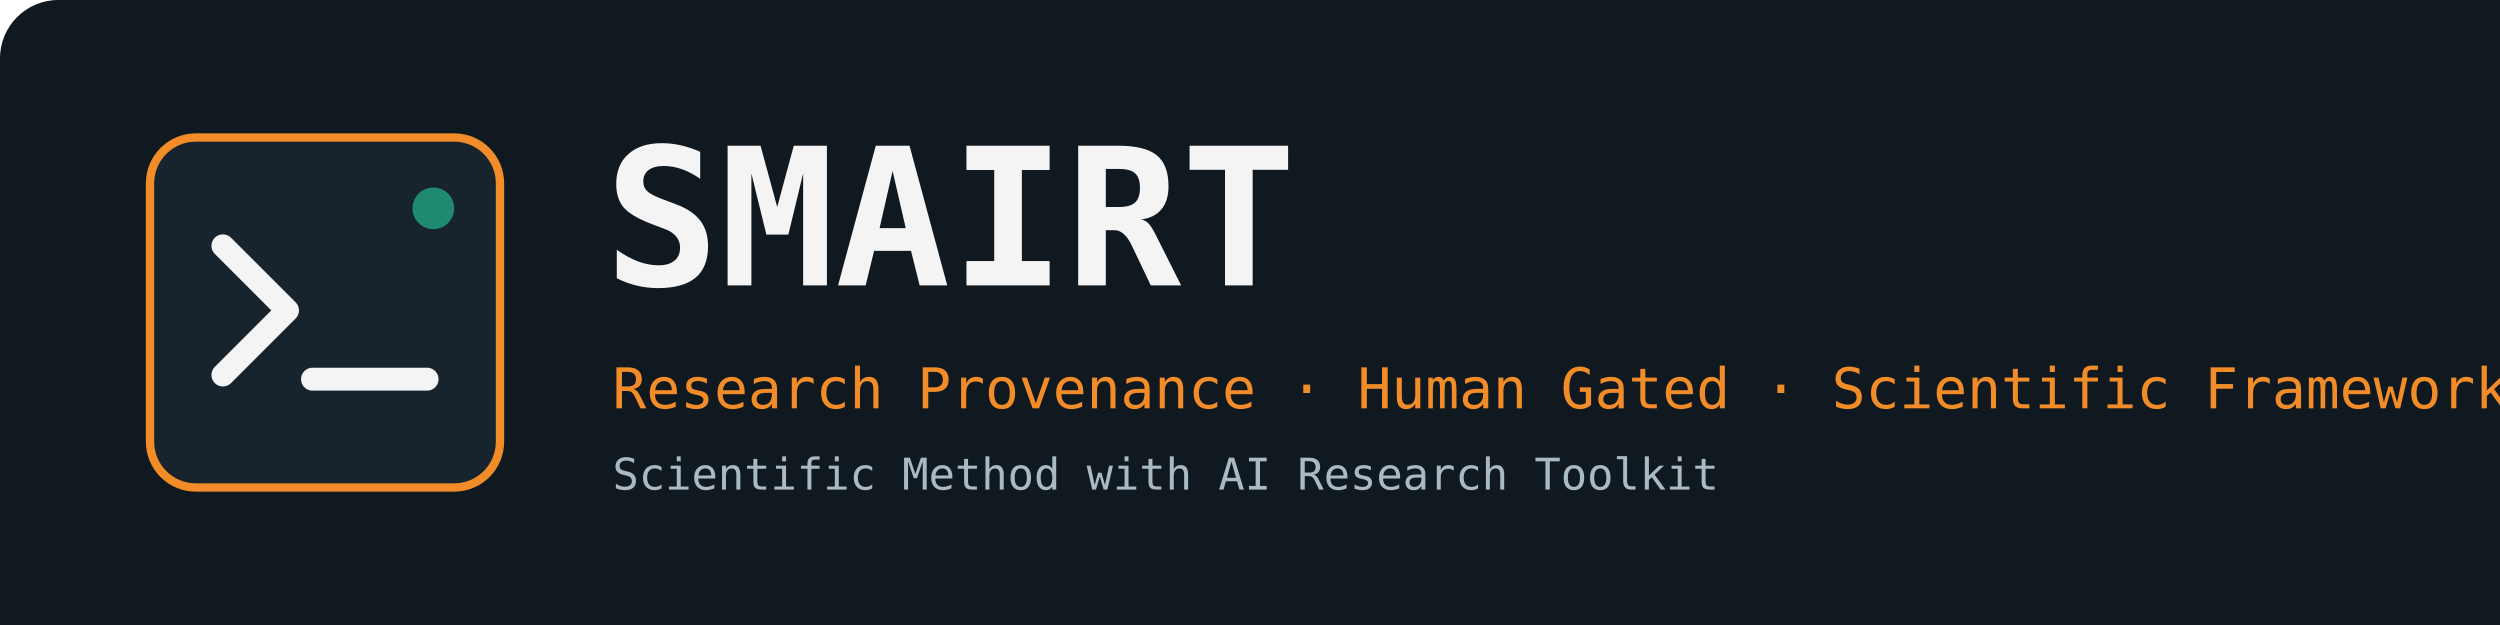
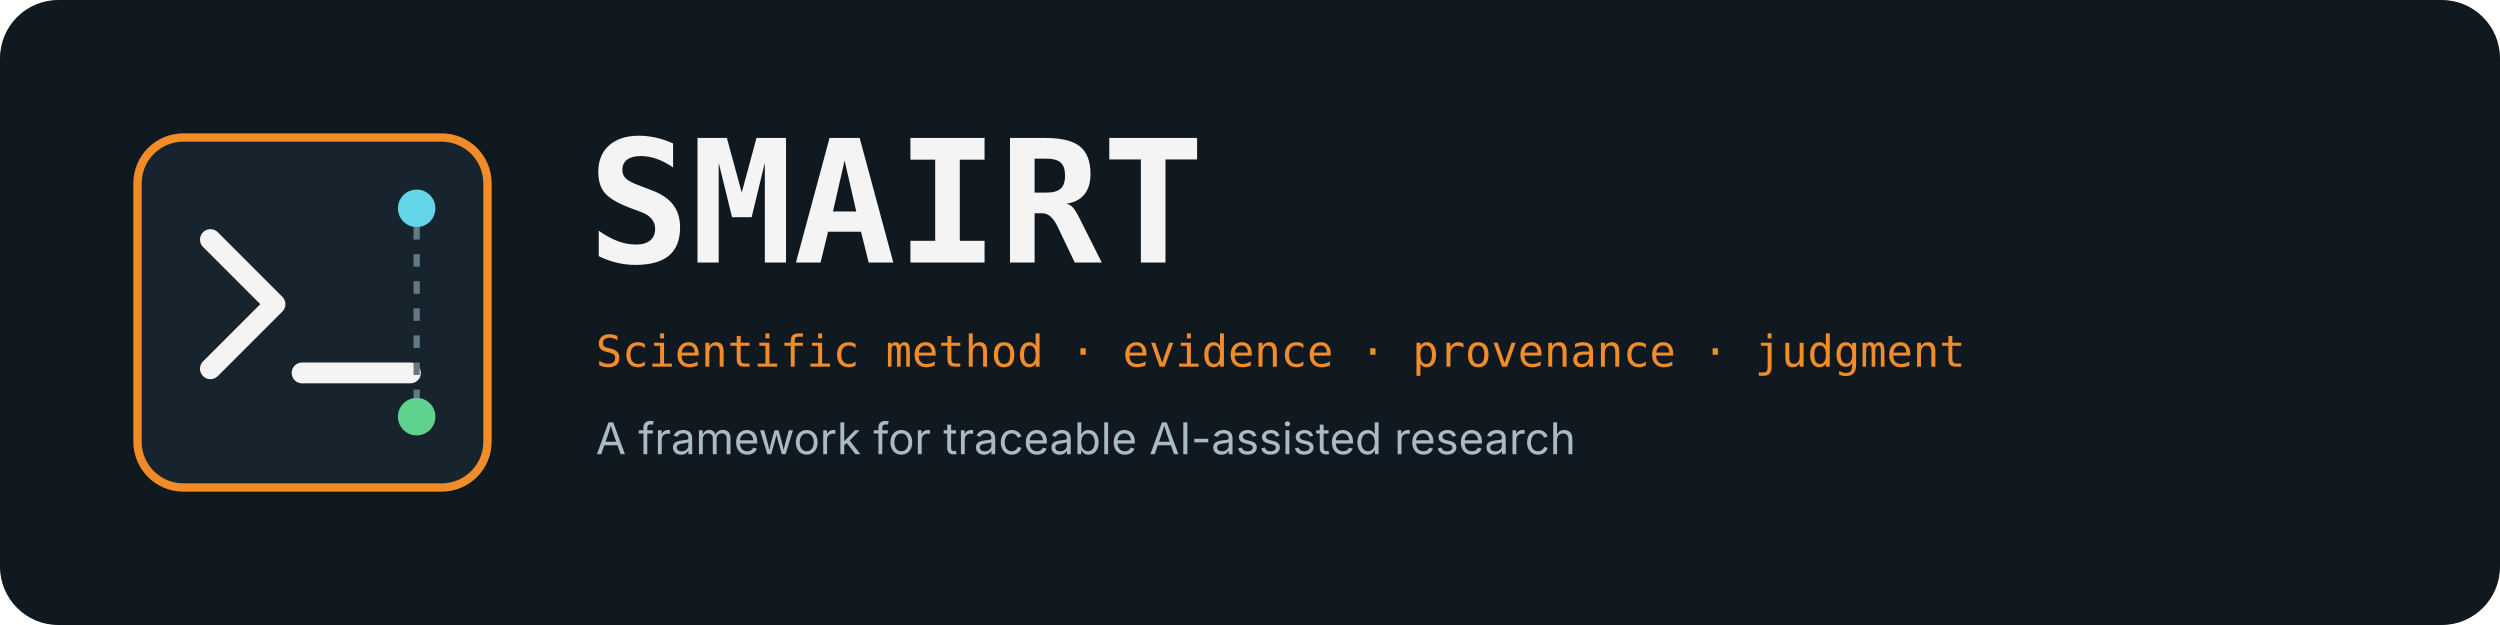
- <svg xmlns="http://www.w3.org/2000/svg" viewBox="0 0 1200 300" role="img" aria-labelledby="title desc">
-   <rect width="1600" height="400" rx="28" fill="#101820" />
-   <g transform="translate(72 66)">
+ <svg xmlns="http://www.w3.org/2000/svg" width="1200" height="300" viewBox="0 0 1200 300" role="img" aria-labelledby="title desc">
+   <rect width="1200" height="300" rx="28" fill="#101820" />
+   <g transform="translate(66 66)">
    <rect width="168" height="168" rx="22" fill="#17242d" stroke="#f28c28" stroke-width="4" />
-     <path d="m35 52 31 31-31 31M78 116h55" fill="none" stroke="#f4f4f4" stroke-width="11" stroke-linecap="round" stroke-linejoin="round" />
-     <circle cx="136" cy="34" r="10" fill="#1f8a70" />
+     <path d="M35 49l31 31-31 31M79 113h52" fill="none" stroke="#f4f4f4" stroke-width="10" stroke-linecap="round" stroke-linejoin="round" />
+     <circle cx="134" cy="34" r="9" fill="#62d6e8" />
+     <circle cx="134" cy="134" r="9" fill="#5fd38d" />
+     <path d="M134 43v82" stroke="#647986" stroke-width="3" stroke-dasharray="6 7" />
  </g>
-   <text x="290" y="137" fill="#f4f4f4" font-family="ui-monospace, SFMono-Regular, Menlo, monospace" font-size="92" font-weight="700">SMAIRT</text>
-   <text x="294" y="196" fill="#f28c28" font-family="ui-monospace, SFMono-Regular, Menlo, monospace" font-size="27">Research Provenance · Human Gated · Scientific Framework</text>
-   <text x="294" y="235" fill="#a9bac5" font-family="ui-monospace, SFMono-Regular, Menlo, monospace" font-size="21">Scientific Method with AI Research Toolkit</text>
+   <text x="282" y="126" fill="#f4f4f4" font-family="ui-monospace, SFMono-Regular, Menlo, monospace" font-size="82" font-weight="700">SMAIRT</text>
+   <text x="286" y="176" fill="#f28c28" font-family="ui-monospace, SFMono-Regular, Menlo, monospace" font-size="21">Scientific method · evidence · provenance · judgment</text>
+   <text x="286" y="218" fill="#a9bac5" font-family="system-ui, -apple-system, sans-serif" font-size="21">A framework for traceable AI-assisted research</text>
</svg>
